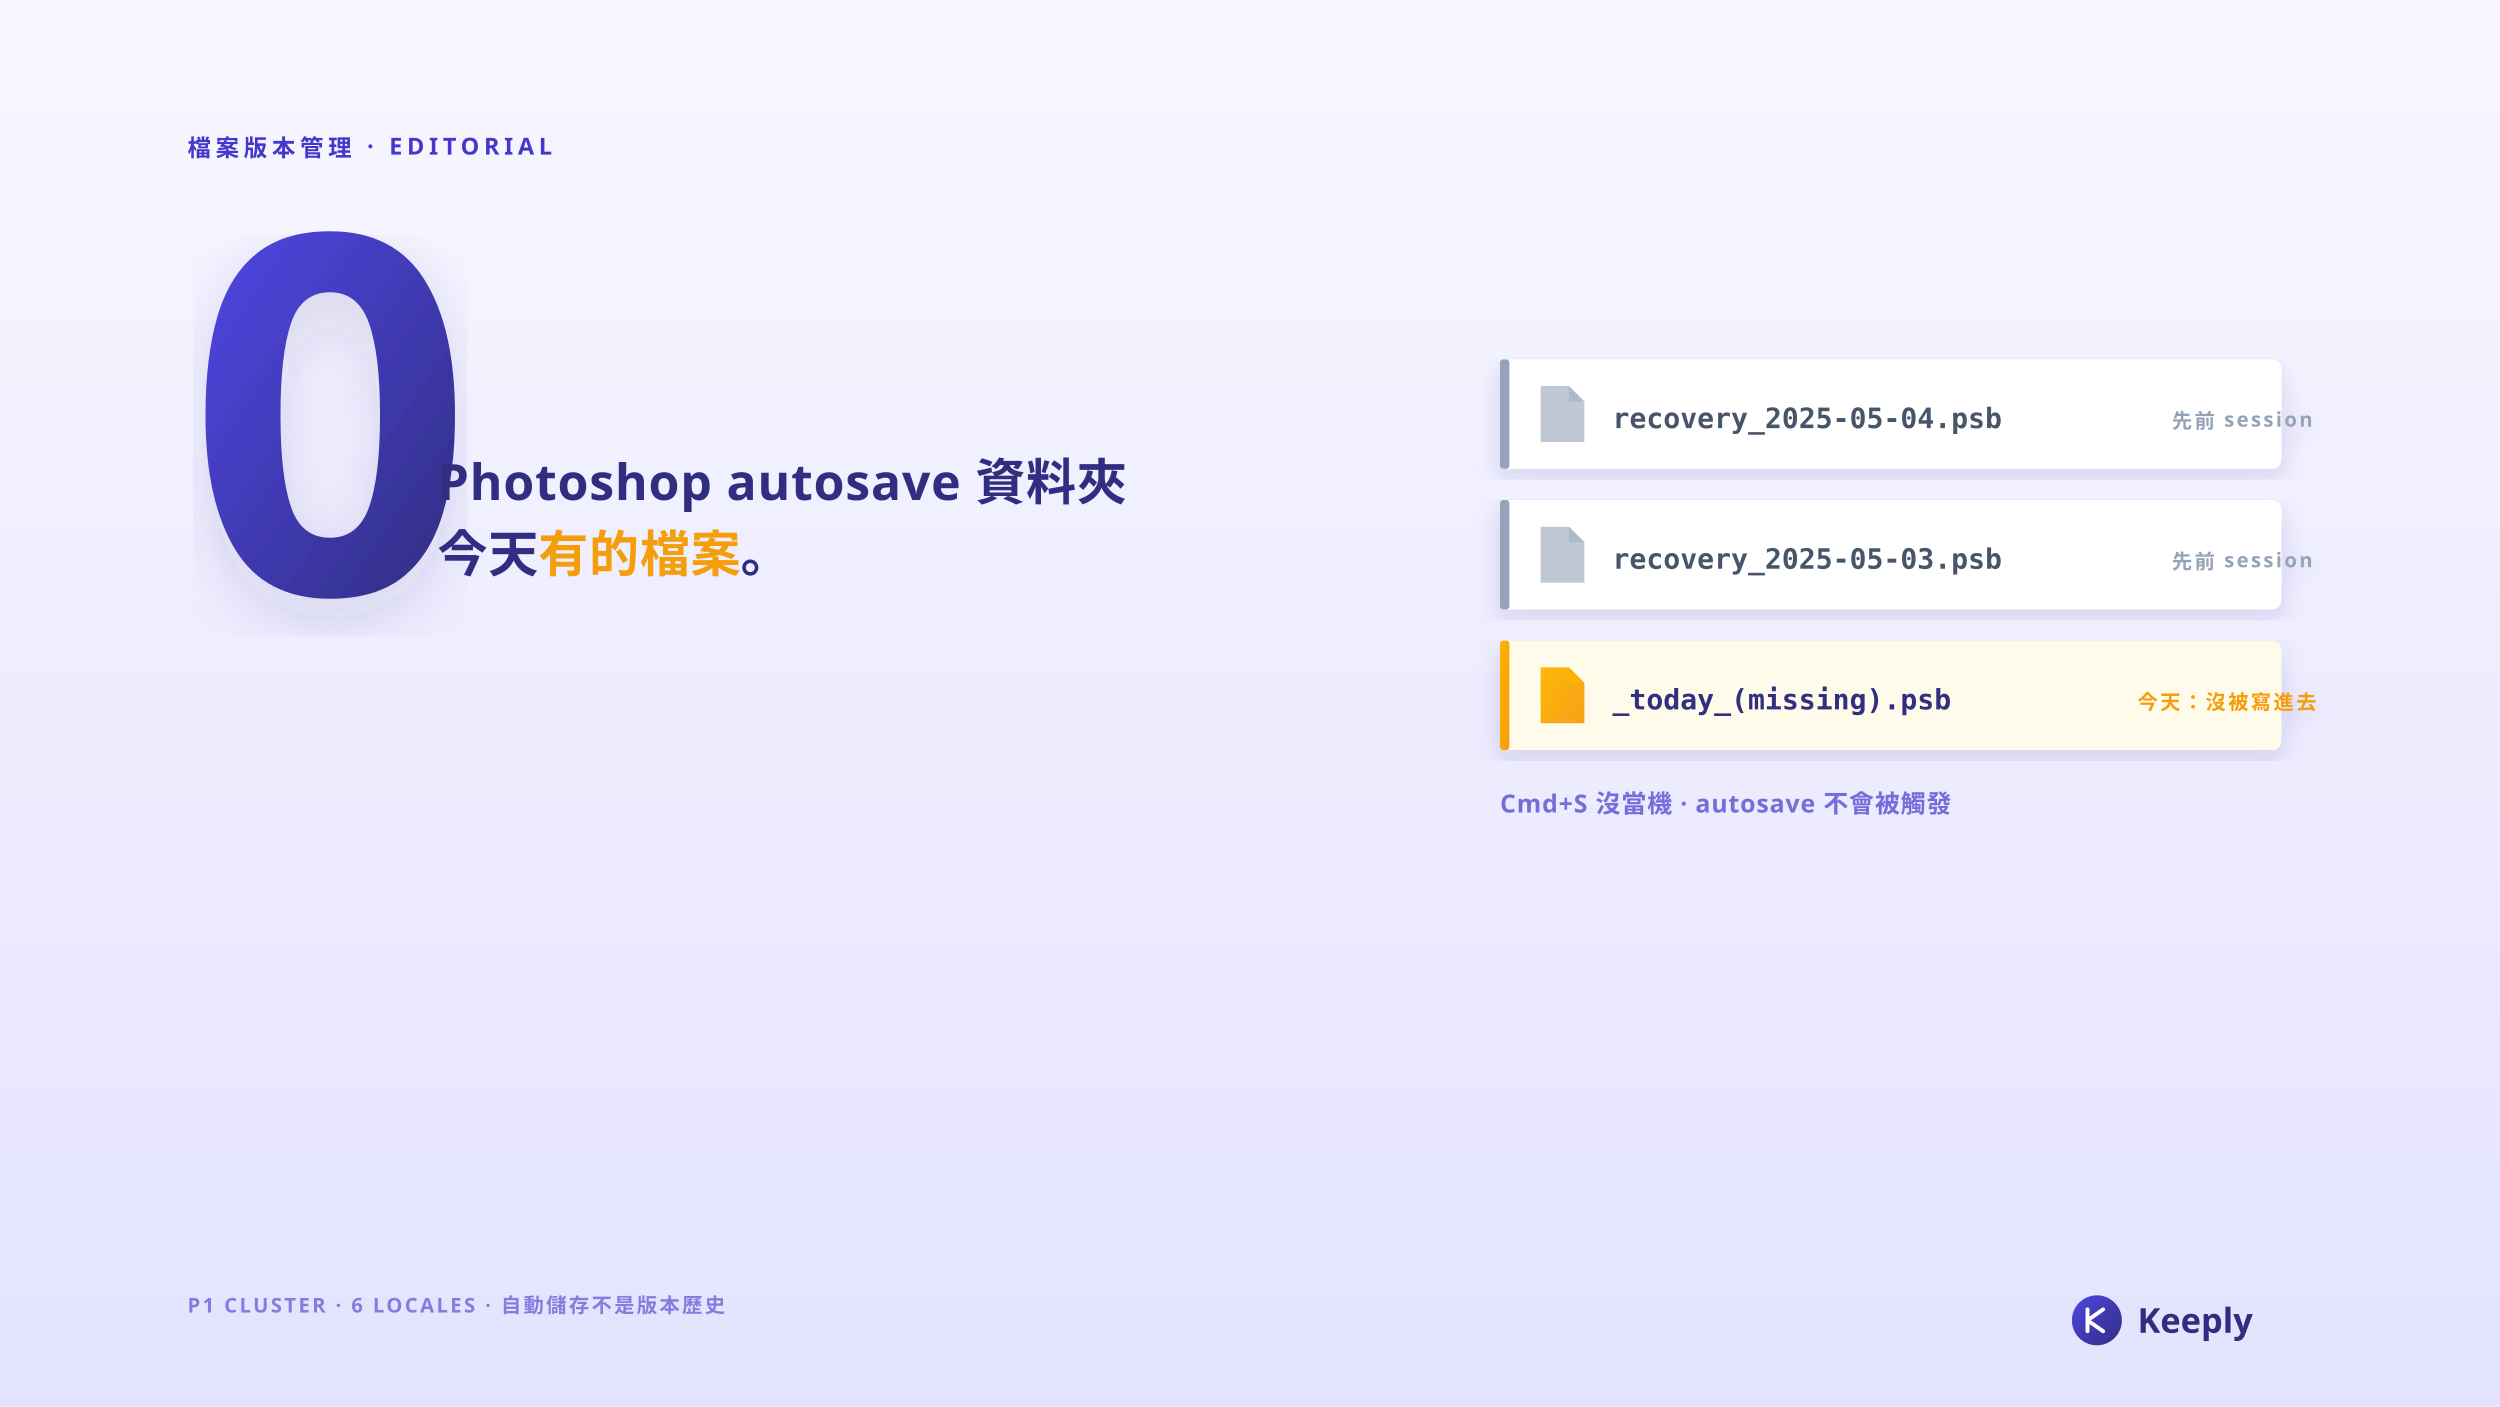
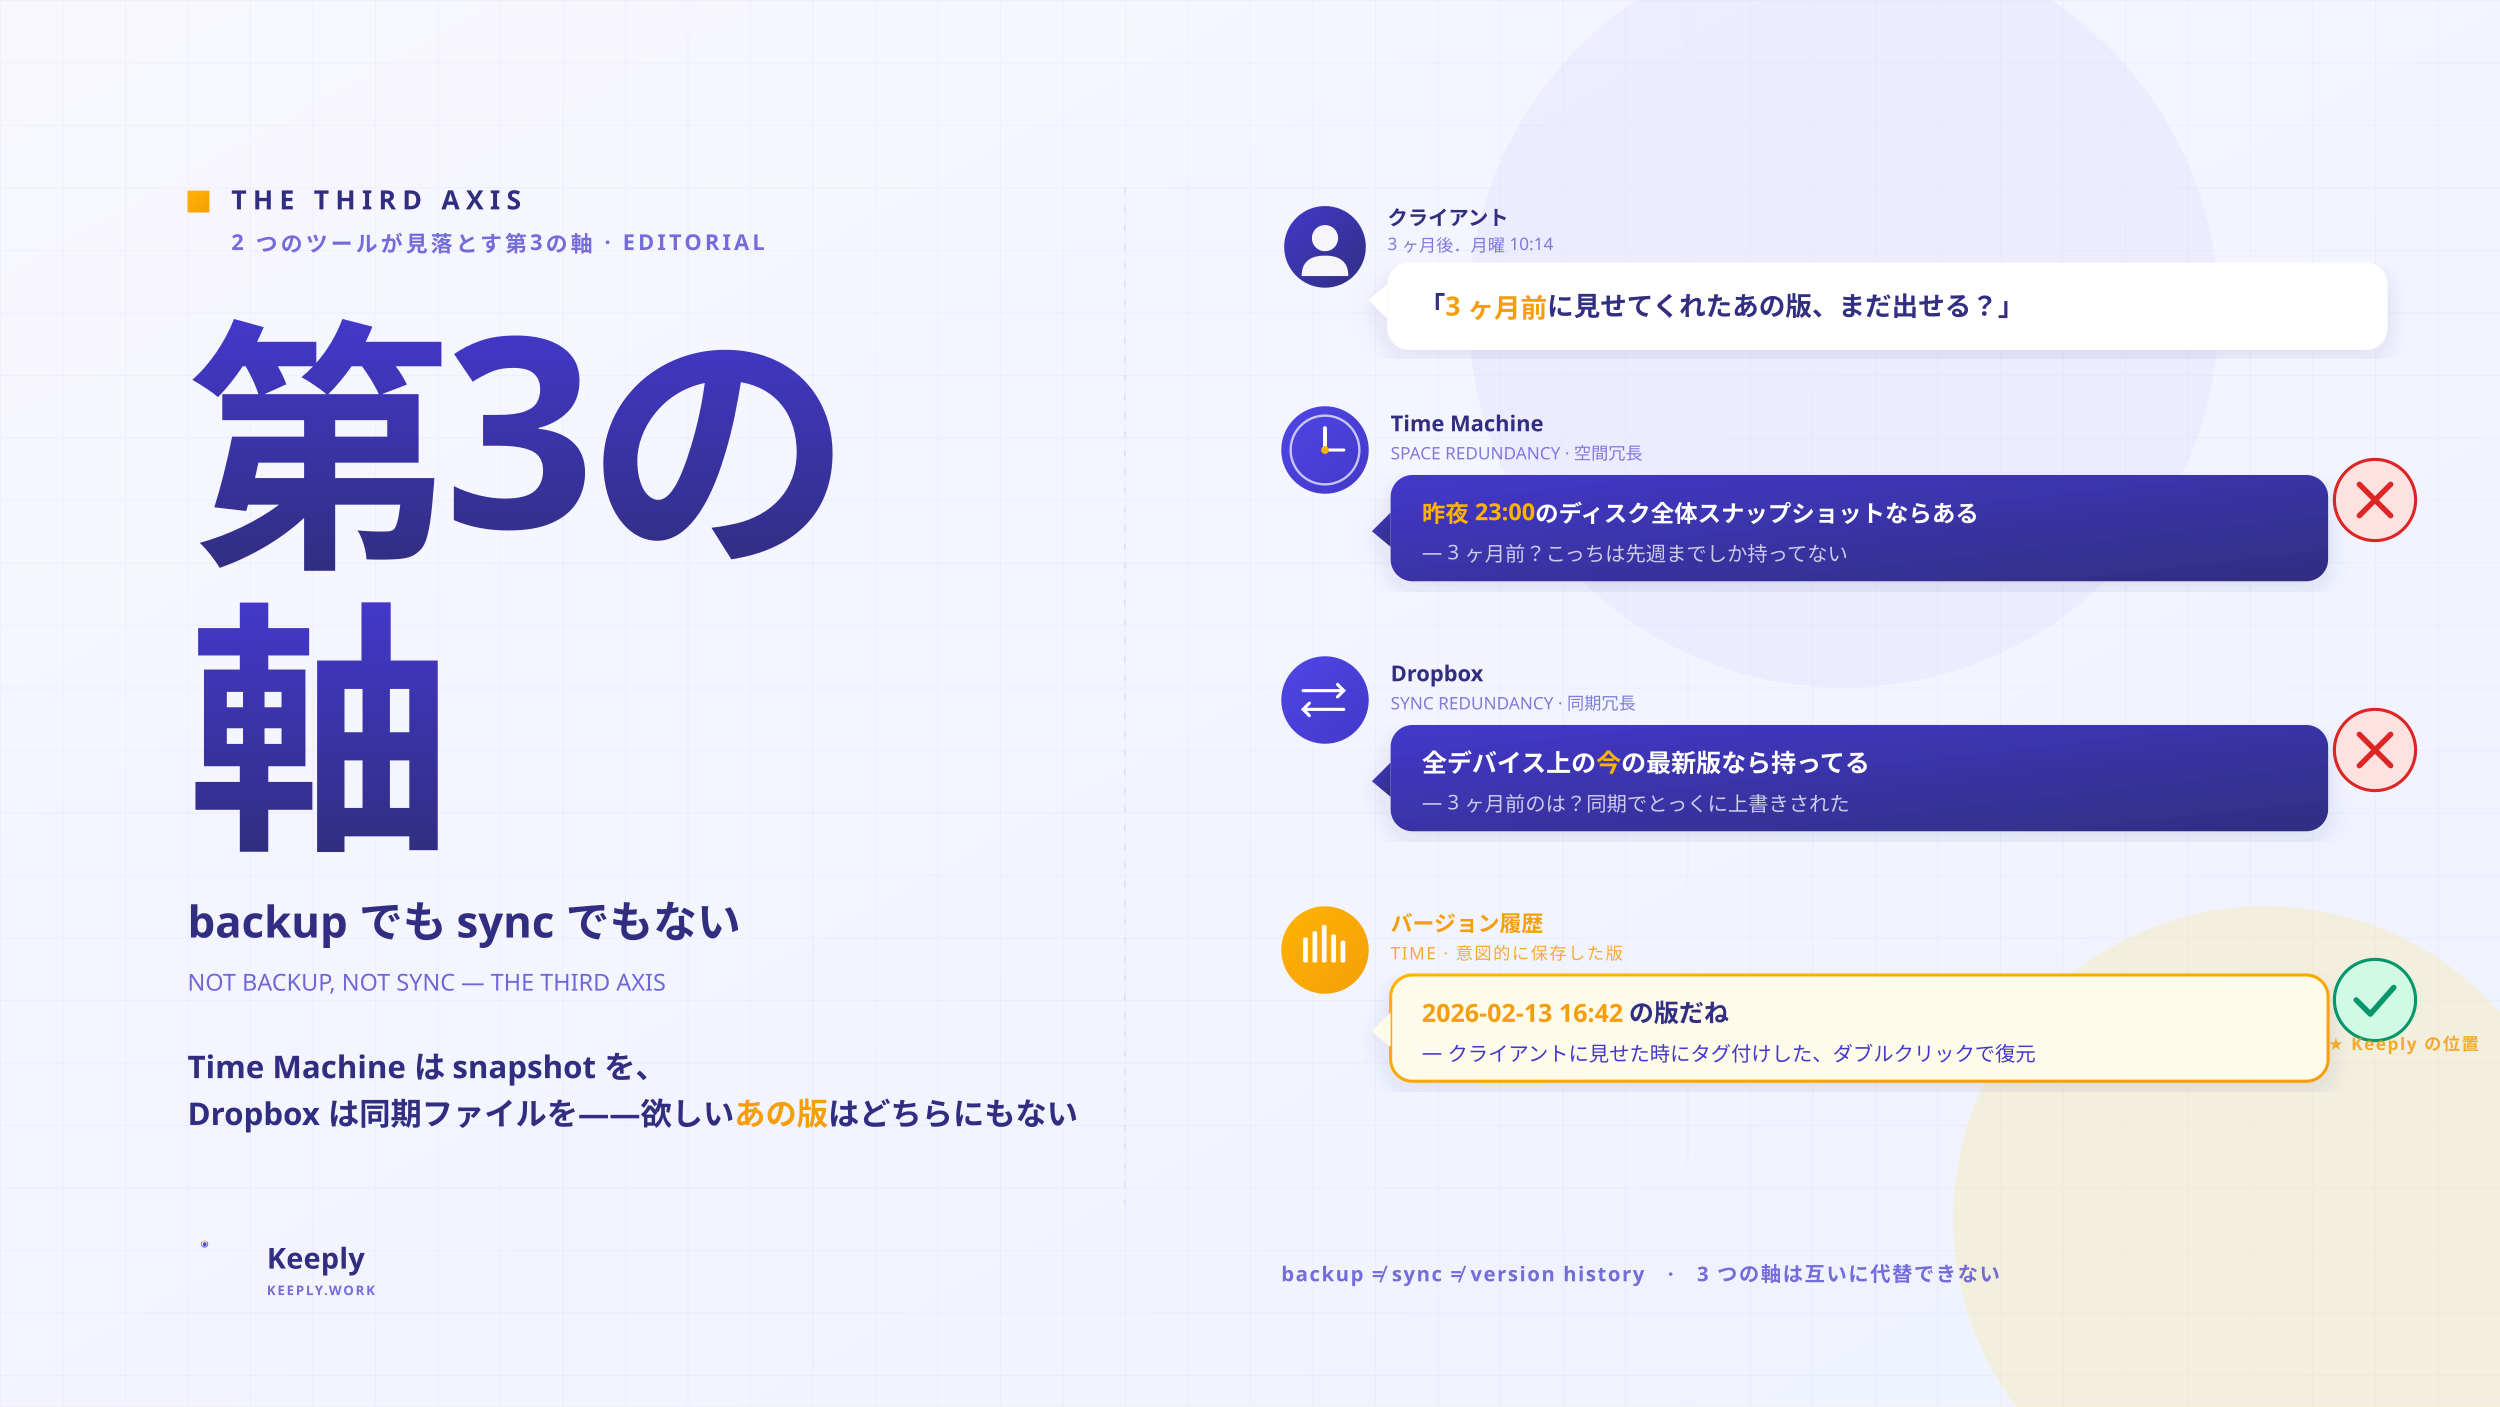
- <svg xmlns="http://www.w3.org/2000/svg" viewBox="0 0 1600 900" fill="none" font-family="'Noto Sans TC','PingFang TC','Microsoft JhengHei',system-ui,sans-serif">
+ <svg xmlns="http://www.w3.org/2000/svg" viewBox="0 0 1600 900" fill="none" font-family="'Noto Sans JP','Hiragino Sans','Yu Gothic','Meiryo',system-ui,sans-serif">
  <defs>
    <linearGradient id="grad-indigo" x1="0" y1="0" x2="1" y2="1">
      <stop offset="0" stop-color="#4F46E5" />
+       <stop offset="1" stop-color="#4338CA" />
+     </linearGradient>
+     <linearGradient id="grad-indigo-deep" x1="0" y1="0" x2="1" y2="1">
+       <stop offset="0" stop-color="#4338CA" />
      <stop offset="1" stop-color="#312E81" />
    </linearGradient>
    <linearGradient id="grad-amber" x1="0" y1="0" x2="1" y2="1">
      <stop offset="0" stop-color="#FFB300" />
      <stop offset="1" stop-color="#F59E0B" />
    </linearGradient>
-     <linearGradient id="grad-paper" x1="0" y1="0" x2="0" y2="1">
+     <linearGradient id="grad-paper" x1="0" y1="0" x2="1" y2="1">
      <stop offset="0" stop-color="#F8F7FF" />
-       <stop offset="1" stop-color="#E4E3FF" />
+       <stop offset="1" stop-color="#EEF2FF" />
    </linearGradient>
-     <symbol id="doc-icon-amber" viewBox="0 0 32 36">
-       <path d="M2 0 L20 0 L30 10 L30 36 L2 36 Z" fill="url(#grad-amber)" opacity="0.95" />
-       <path d="M20 0 L30 10 L20 10 Z" fill="#FFB300" opacity="0.7" />
-     </symbol>
-     <symbol id="doc-icon-gray" viewBox="0 0 32 36">
-       <path d="M2 0 L20 0 L30 10 L30 36 L2 36 Z" fill="#94A3B8" opacity="0.6" />
-       <path d="M20 0 L30 10 L20 10 Z" fill="#94A3B8" opacity="0.4" />
-     </symbol>
-     <symbol id="keeply-lockup" viewBox="0 0 200 50">
-       <circle cx="22" cy="25" r="16" fill="url(#grad-indigo)" />
-       <path d="M16 18 L16 32 M16 25 L26 18 M16 25 L26 32" stroke="white" stroke-width="2.5" fill="none" stroke-linecap="round" />
-       <text x="48" y="33" font-size="22" font-weight="800" fill="#312E81">Keeply</text>
-     </symbol>
+     <linearGradient id="grad-number" x1="0" y1="0" x2="0" y2="1">
+       <stop offset="0" stop-color="#4338CA" />
+       <stop offset="1" stop-color="#312E81" />
+     </linearGradient>
+     <pattern id="pat-grid" x="0" y="0" width="40" height="40" patternUnits="userSpaceOnUse">
+       <path d="M 40 0 L 0 0 0 40" fill="none" stroke="#4338CA" stroke-width="1" opacity="0.05" />
+     </pattern>
    <filter id="soft-shadow" x="-10%" y="-10%" width="120%" height="120%">
-       <feDropShadow dx="0" dy="6" stdDeviation="8" flood-color="#312E81" flood-opacity="0.15" />
-     </filter>
-     <filter id="hero-shadow" x="-5%" y="-5%" width="110%" height="115%">
-       <feDropShadow dx="0" dy="14" stdDeviation="20" flood-color="#312E81" flood-opacity="0.15" />
+       <feDropShadow dx="0" dy="6" stdDeviation="8" flood-color="#312E81" flood-opacity="0.12" />
    </filter>
  </defs>
+   <symbol id="keeply-mark" viewBox="0 0 512 512">
+     <path d="M396 129C429 159 448 200 448 255C448 363 360 451 252 451C145 451 58 368 56 263C55 206 75 158 111 123" stroke="url(#grad-indigo)" stroke-width="44" stroke-linecap="round" fill="none" />
+     <path d="M111 123C145 91 190 72 239 72C253 72 265 73 278 76" stroke="url(#grad-amber)" stroke-width="44" stroke-linecap="round" fill="none" />
+     <path d="M236 54L313 79L254 134L236 54Z" fill="url(#grad-amber)" />
+     <rect x="220" y="150" width="152" height="206" rx="32" fill="url(#grad-indigo-deep)" opacity="0.48" />
+     <rect x="192" y="167" width="152" height="206" rx="32" fill="url(#grad-indigo-deep)" opacity="0.72" />
+     <rect x="164" y="184" width="152" height="206" rx="32" fill="url(#grad-indigo)" />
+   </symbol>
+   <symbol id="keeply-lockup" viewBox="0 0 260 64">
+     <g transform="translate(0,4) scale(0.11)">
+       <use href="#keeply-mark" />
+     </g>
+     <text x="66" y="28" font-size="24" font-weight="800" fill="#312E81" font-family="system-ui,sans-serif" letter-spacing="0.2">Keeply</text>
+     <text x="66" y="50" font-size="11" font-weight="600" fill="#4338CA" opacity="0.72" font-family="system-ui,sans-serif" letter-spacing="1.5">KEEPLY.WORK</text>
+   </symbol>
+   <symbol id="avatar-client" viewBox="0 0 60 60">
+     <circle cx="30" cy="30" r="28" fill="url(#grad-indigo-deep)" />
+     <circle cx="30" cy="24" r="9" fill="#ffffff" opacity="0.95" />
+     <path d="M14 50 Q14 36 30 36 Q46 36 46 50 Z" fill="#ffffff" opacity="0.95" />
+   </symbol>
  <rect width="1600" height="900" fill="url(#grad-paper)" />
-   <g transform="translate(120, 100)">
-     <text x="0" y="0" font-size="15" font-weight="700" fill="#4338CA" letter-spacing="3">檔案版本管理 · EDITORIAL</text>
+   <rect width="1600" height="900" fill="url(#pat-grid)" />
+   <circle cx="1450" cy="780" r="200" fill="#FDE68A" opacity="0.28" />
+   <circle cx="1180" cy="200" r="240" fill="#DDD6FE" opacity="0.30" />
+   <line x1="720" y1="120" x2="720" y2="780" stroke="#C7D2FE" stroke-width="1" opacity="0.55" stroke-dasharray="4 8" />
+   <g transform="translate(120, 120)">
+     <rect x="0" y="2" width="14" height="14" fill="url(#grad-amber)" />
+     <text x="28" y="14" font-size="17" font-weight="800" fill="#312E81" letter-spacing="4">THE THIRD AXIS</text>
+     <text x="28" y="40" font-size="14" font-weight="600" fill="#4338CA" opacity="0.72" letter-spacing="2">2 つのツールが見落とす第3の軸 · EDITORIAL</text>
  </g>
-   <g transform="translate(120, 380)" filter="url(#hero-shadow)">
-     <text x="0" y="0" font-size="320" font-weight="900" fill="url(#grad-indigo)" letter-spacing="-12">0</text>
+   <g transform="translate(120, 230)">
+     <text x="0" y="120" font-size="170" font-weight="900" fill="url(#grad-number)" letter-spacing="-6">第3の</text>
+     <text x="0" y="300" font-size="170" font-weight="900" fill="url(#grad-number)" letter-spacing="-6">軸</text>
+     <path d="M0 330 L420 330" stroke="url(#grad-amber)" stroke-width="6" stroke-linecap="round" />
  </g>
-   <g transform="translate(280, 320)">
-     <text x="0" y="0" font-size="32" font-weight="800" fill="#312E81" letter-spacing="0.5">Photoshop autosave 資料夾</text>
-     <text x="0" y="46" font-size="32" font-weight="800" fill="#312E81" letter-spacing="0.5">今天<tspan fill="#F59E0B">有的檔案</tspan>。</text>
+   <g transform="translate(120, 600)">
+     <text x="0" y="0" font-size="28" font-weight="800" fill="#312E81">backup でも sync でもない</text>
+     <text x="0" y="34" font-size="15" font-weight="500" fill="#4338CA" opacity="0.75">NOT BACKUP, NOT SYNC — THE THIRD AXIS</text>
  </g>
-   <g transform="translate(960, 230)">
-     <g transform="translate(0, 0)" filter="url(#soft-shadow)">
-       <rect width="500" height="70" fill="#FFFFFF" rx="6" />
-       <rect x="0" y="0" width="6" height="70" fill="#94A3B8" rx="2" />
-       <use href="#doc-icon-gray" x="24" y="17" width="32" height="36" />
-       <text x="72" y="44" font-size="18" font-weight="700" fill="#475569" font-family="'JetBrains Mono','Fira Code',ui-monospace,monospace">recovery_2025-05-04.psb</text>
-       <text x="430" y="44" font-size="13" font-weight="700" fill="#94A3B8" letter-spacing="1.5">先前 session</text>
-     </g>
-     <g transform="translate(0, 90)" filter="url(#soft-shadow)">
-       <rect width="500" height="70" fill="#FFFFFF" rx="6" />
-       <rect x="0" y="0" width="6" height="70" fill="#94A3B8" rx="2" />
-       <use href="#doc-icon-gray" x="24" y="17" width="32" height="36" />
-       <text x="72" y="44" font-size="18" font-weight="700" fill="#475569" font-family="'JetBrains Mono','Fira Code',ui-monospace,monospace">recovery_2025-05-03.psb</text>
-       <text x="430" y="44" font-size="13" font-weight="700" fill="#94A3B8" letter-spacing="1.5">先前 session</text>
-     </g>
-     <g transform="translate(0, 180)" filter="url(#soft-shadow)">
-       <rect width="500" height="70" fill="#FFFBEB" rx="6" />
-       <rect x="0" y="0" width="6" height="70" fill="url(#grad-amber)" rx="2" />
-       <use href="#doc-icon-amber" x="24" y="17" width="32" height="36" />
-       <text x="72" y="44" font-size="18" font-weight="700" fill="#312E81" font-family="'JetBrains Mono','Fira Code',ui-monospace,monospace">_today_(missing).psb</text>
-       <text x="408" y="44" font-size="13" font-weight="700" fill="#F59E0B" letter-spacing="1.5">今天：沒被寫進去</text>
-     </g>
-     <g transform="translate(0, 290)">
-       <text x="0" y="0" font-size="16" font-weight="600" fill="#4338CA" opacity="0.7" letter-spacing="0.5">Cmd+S 沒當機 · autosave 不會被觸發</text>
+   <g transform="translate(120, 690)">
+     <text x="0" y="0" font-size="20" font-weight="700" fill="#312E81">Time Machine は snapshot を、</text>
+     <text x="0" y="30" font-size="20" font-weight="700" fill="#312E81">Dropbox は同期ファイルを——欲しい<tspan fill="#F59E0B">あの版</tspan>はどちらにもない</text>
+   </g>
+   <use href="#keeply-lockup" x="120" y="790" width="200" height="50" />
+   <g transform="translate(820, 130)">
+     <use href="#avatar-client" x="0" y="0" width="56" height="56" />
+     <text x="68" y="14" font-size="13" font-weight="700" fill="#312E81">クライアント</text>
+     <text x="68" y="30" font-size="11" font-weight="500" fill="#4338CA" opacity="0.65">3 ヶ月後．月曜 10:14</text>
+     <g transform="translate(68, 38)" filter="url(#soft-shadow)">
+       <rect x="0" y="0" width="640" height="56" rx="14" fill="#ffffff" />
+       <path d="M0 36 L-12 24 L0 14 Z" fill="#ffffff" />
+       <text x="20" y="34" font-size="17" font-weight="700" fill="#312E81">「<tspan fill="#F59E0B">3 ヶ月前</tspan>に見せてくれたあの版、まだ出せる？」</text>
    </g>
  </g>
-   <g transform="translate(1320, 820)">
-     <use href="#keeply-lockup" width="200" height="50" />
+   <g transform="translate(820, 260)">
+     <circle cx="28" cy="28" r="28" fill="url(#grad-indigo)" />
+     <circle cx="28" cy="28" r="22" fill="none" stroke="#ffffff" stroke-width="1.5" opacity="0.7" />
+     <line x1="28" y1="28" x2="28" y2="14" stroke="#ffffff" stroke-width="2.5" stroke-linecap="round" />
+     <line x1="28" y1="28" x2="40" y2="28" stroke="#ffffff" stroke-width="2" stroke-linecap="round" />
+     <circle cx="28" cy="28" r="2.5" fill="#FFB300" />
+     <text x="70" y="16" font-size="14" font-weight="800" fill="#312E81">Time Machine</text>
+     <text x="70" y="34" font-size="11" font-weight="500" fill="#4338CA" opacity="0.65">SPACE REDUNDANCY · 空間冗長</text>
+     <g transform="translate(70, 44)" filter="url(#soft-shadow)">
+       <rect x="0" y="0" width="600" height="68" rx="14" fill="url(#grad-indigo-deep)" />
+       <path d="M0 24 L-12 36 L0 46 Z" fill="url(#grad-indigo-deep)" />
+       <text x="20" y="30" font-size="15" font-weight="700" fill="#ffffff">
+         <tspan fill="#FFB300">昨夜 23:00</tspan>のディスク全体スナップショットならある</text>
+       <text x="20" y="54" font-size="13" font-weight="500" fill="#ffffff" opacity="0.75">— 3 ヶ月前？こっちは先週までしか持ってない</text>
+     </g>
+     <g transform="translate(700, 60)">
+       <circle cx="0" cy="0" r="26" fill="#FEE2E2" />
+       <circle cx="0" cy="0" r="26" fill="none" stroke="#DC2626" stroke-width="2" />
+       <path d="M-10 -10 L10 10 M10 -10 L-10 10" stroke="#DC2626" stroke-width="3.5" stroke-linecap="round" />
+     </g>
  </g>
-   <g transform="translate(120, 840)">
-     <text x="0" y="0" font-size="13" font-weight="600" fill="#4338CA" opacity="0.6" letter-spacing="1.5">P1 CLUSTER · 6 LOCALES · 自動儲存不是版本歷史</text>
+   <g transform="translate(820, 420)">
+     <circle cx="28" cy="28" r="28" fill="url(#grad-indigo)" />
+     <g stroke="#ffffff" stroke-width="2" fill="none" stroke-linecap="round">
+       <path d="M14 22 L40 22" />
+       <path d="M36 18 L40 22 L36 26" />
+       <path d="M40 34 L14 34" />
+       <path d="M18 30 L14 34 L18 38" />
+     </g>
+     <text x="70" y="16" font-size="14" font-weight="800" fill="#312E81">Dropbox</text>
+     <text x="70" y="34" font-size="11" font-weight="500" fill="#4338CA" opacity="0.65">SYNC REDUNDANCY · 同期冗長</text>
+     <g transform="translate(70, 44)" filter="url(#soft-shadow)">
+       <rect x="0" y="0" width="600" height="68" rx="14" fill="url(#grad-indigo-deep)" />
+       <path d="M0 24 L-12 36 L0 46 Z" fill="url(#grad-indigo-deep)" />
+       <text x="20" y="30" font-size="16" font-weight="700" fill="#ffffff">全デバイス上の<tspan fill="#FFB300">今</tspan>の最新版なら持ってる</text>
+       <text x="20" y="54" font-size="13" font-weight="500" fill="#ffffff" opacity="0.75">— 3 ヶ月前のは？同期でとっくに上書きされた</text>
+     </g>
+     <g transform="translate(700, 60)">
+       <circle cx="0" cy="0" r="26" fill="#FEE2E2" />
+       <circle cx="0" cy="0" r="26" fill="none" stroke="#DC2626" stroke-width="2" />
+       <path d="M-10 -10 L10 10 M10 -10 L-10 10" stroke="#DC2626" stroke-width="3.5" stroke-linecap="round" />
+     </g>
+   </g>
+   <g transform="translate(820, 580)">
+     <circle cx="28" cy="28" r="28" fill="url(#grad-amber)" />
+     <g fill="#ffffff">
+       <rect x="14" y="20" width="3" height="16" rx="1" />
+       <rect x="20" y="16" width="3" height="20" rx="1" />
+       <rect x="26" y="12" width="3" height="24" rx="1" />
+       <rect x="32" y="18" width="3" height="18" rx="1" />
+       <rect x="38" y="22" width="3" height="14" rx="1" />
+     </g>
+     <text x="70" y="16" font-size="14" font-weight="800" fill="#F59E0B">バージョン履歴</text>
+     <text x="70" y="34" font-size="11" font-weight="500" fill="#F59E0B" opacity="0.85" letter-spacing="1">TIME · 意図的に保存した版</text>
+     <g transform="translate(70, 44)" filter="url(#soft-shadow)">
+       <rect x="0" y="0" width="600" height="68" rx="14" fill="#FFFBEB" stroke="url(#grad-amber)" stroke-width="2" />
+       <path d="M0 24 L-12 36 L0 46 Z" fill="#FFFBEB" />
+       <text x="20" y="30" font-size="16" font-weight="700" fill="#312E81">
+         <tspan fill="#F59E0B" font-weight="800">2026-02-13 16:42</tspan> の版だね</text>
+       <text x="20" y="54" font-size="13" font-weight="500" fill="#4338CA">— クライアントに見せた時にタグ付けした、ダブルクリックで復元</text>
+     </g>
+     <g transform="translate(700, 60)">
+       <circle cx="0" cy="0" r="26" fill="#D1FAE5" />
+       <circle cx="0" cy="0" r="26" fill="none" stroke="#059669" stroke-width="2" />
+       <path d="M-12 0 L-3 9 L12 -8" stroke="#059669" stroke-width="3.5" fill="none" stroke-linecap="round" stroke-linejoin="round" />
+     </g>
+     <g transform="translate(670, 92)">
+       <text x="0" y="0" font-size="11" font-weight="700" fill="#F59E0B" opacity="0.85" letter-spacing="1">★ Keeply の位置</text>
+     </g>
+   </g>
+   <g transform="translate(820, 820)">
+     <text x="0" y="0" font-size="13" font-weight="600" fill="#4338CA" opacity="0.72" letter-spacing="1">backup ≠ sync ≠ version history　·　3 つの軸は互いに代替できない</text>
  </g>
</svg>
